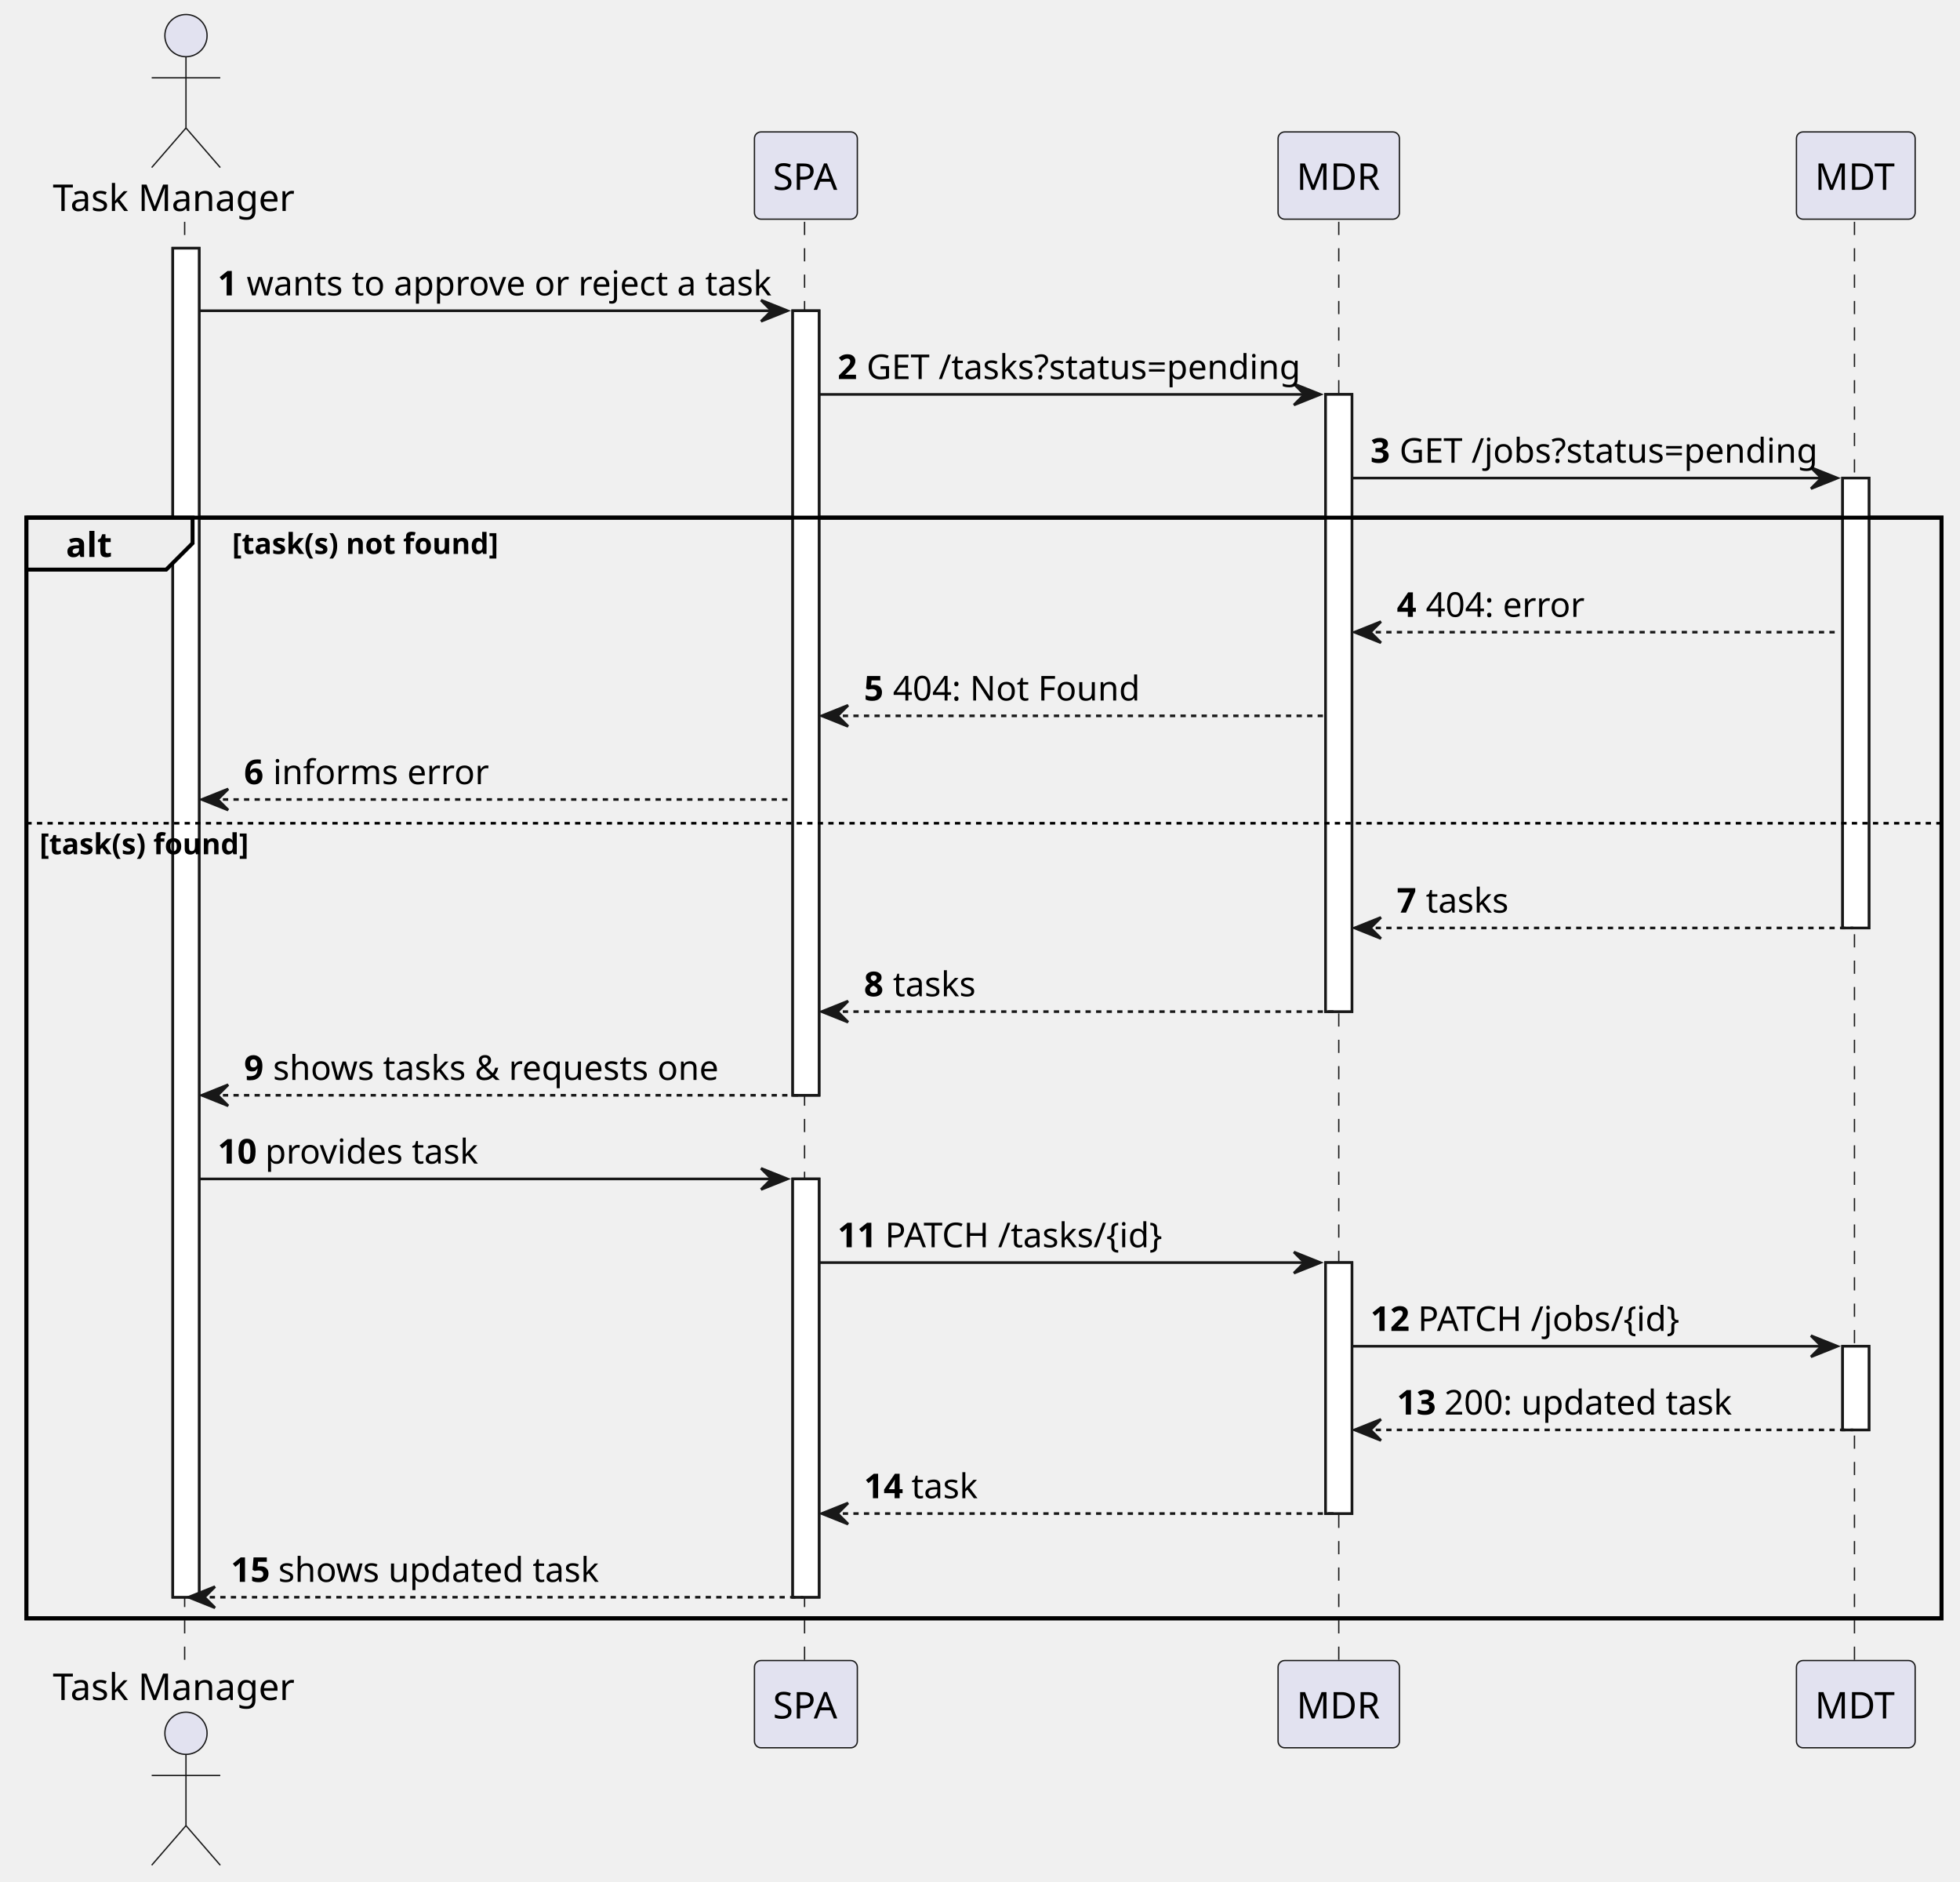
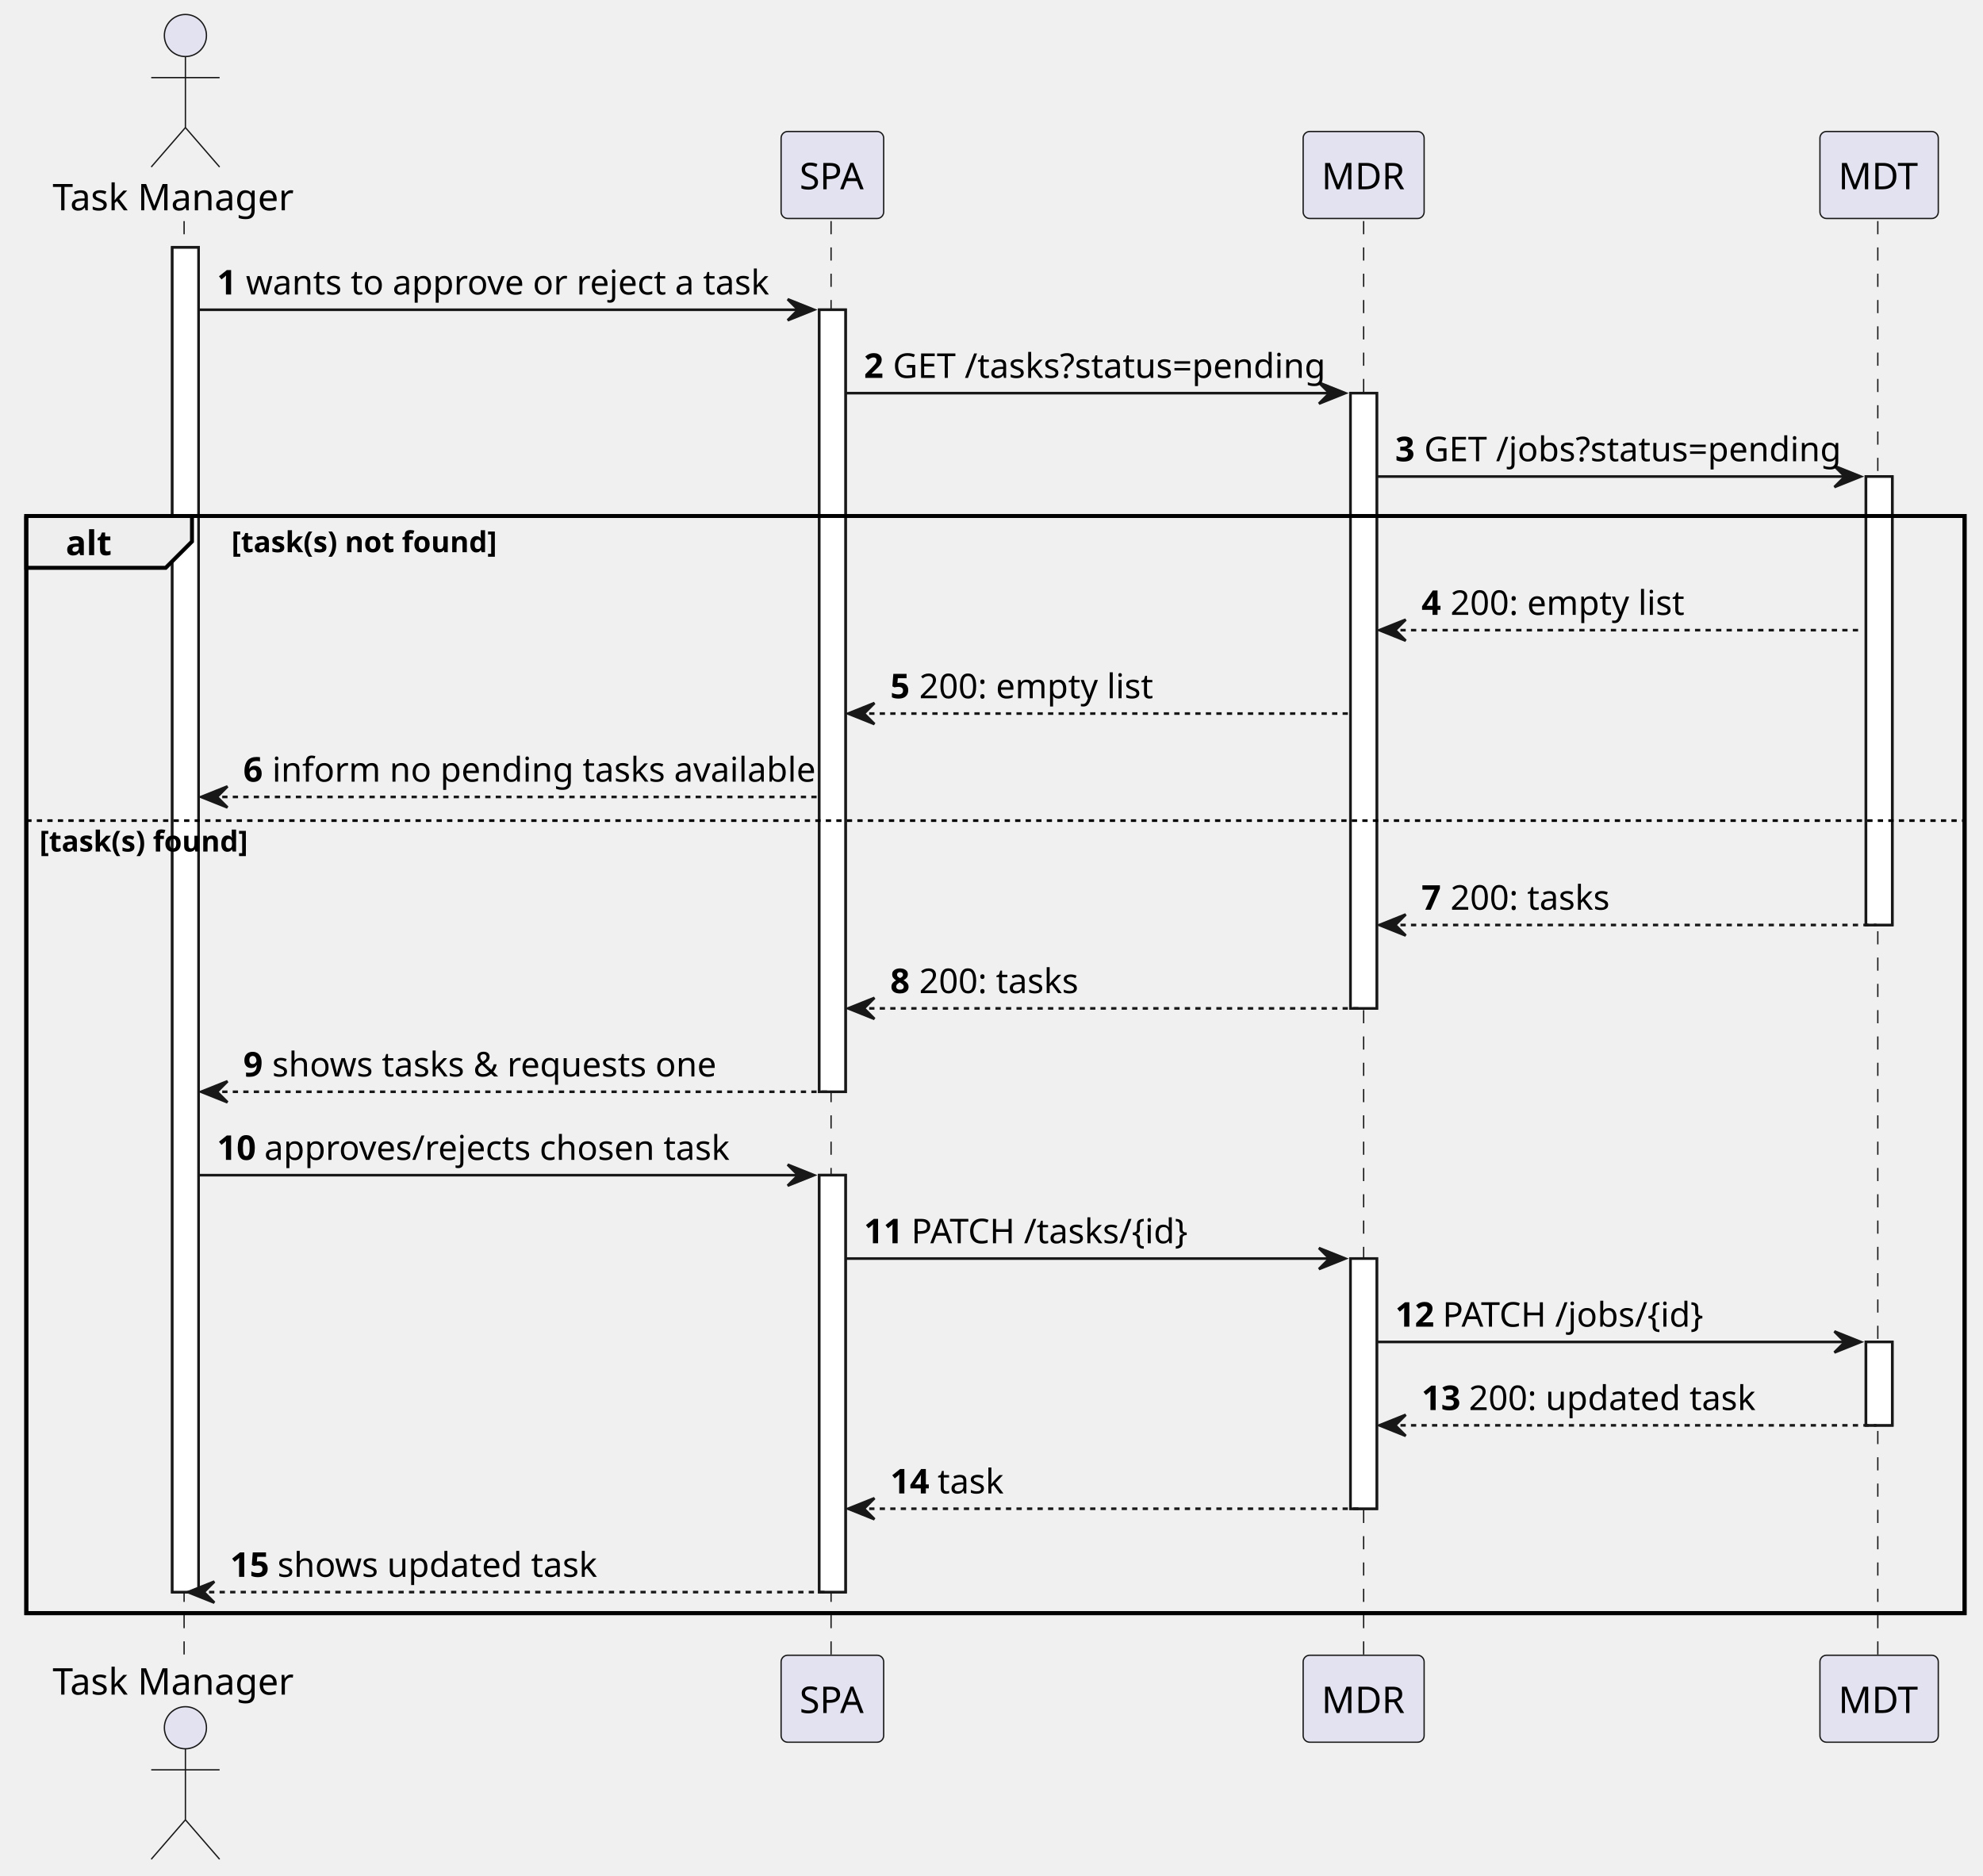
- <svg xmlns="http://www.w3.org/2000/svg" contentStyleType="text/css" height="713px" preserveAspectRatio="none" style="width:743px;height:713px;background:#FFFFFF;" version="1.1" viewBox="0 0 743 713" width="743px" zoomAndPan="magnify">
+ <svg xmlns="http://www.w3.org/2000/svg" contentStyleType="text/css" height="713px" preserveAspectRatio="none" style="width:754px;height:713px;background:#FFFFFF;" version="1.1" viewBox="0 0 754 713" width="754px" zoomAndPan="magnify">
  <defs />
  <g>
    <rect fill="#FFFFFF" height="511.278" style="stroke:#181818;stroke-width:1.0;" width="10" x="65.5" y="94.068" />
-     <rect fill="#FFFFFF" height="297.336" style="stroke:#181818;stroke-width:1.0;" width="10" x="300.5" y="117.774" />
-     <rect fill="#FFFFFF" height="158.53" style="stroke:#181818;stroke-width:1.0;" width="10" x="300.5" y="446.816" />
-     <rect fill="#FFFFFF" height="233.924" style="stroke:#181818;stroke-width:1.0;" width="10" x="502.5" y="149.48" />
-     <rect fill="#FFFFFF" height="95.118" style="stroke:#181818;stroke-width:1.0;" width="10" x="502.5" y="478.522" />
-     <rect fill="#FFFFFF" height="170.512" style="stroke:#181818;stroke-width:1.0;" width="10" x="698.5" y="181.186" />
-     <rect fill="#FFFFFF" height="31.706" style="stroke:#181818;stroke-width:1.0;" width="10" x="698.5" y="510.228" />
-     <rect fill="none" height="417.16" style="stroke:#000000;stroke-width:1.5;" width="726" x="10" y="196.186" />
+     <rect fill="#FFFFFF" height="297.336" style="stroke:#181818;stroke-width:1.0;" width="10" x="311.5" y="117.774" />
+     <rect fill="#FFFFFF" height="158.53" style="stroke:#181818;stroke-width:1.0;" width="10" x="311.5" y="446.816" />
+     <rect fill="#FFFFFF" height="233.924" style="stroke:#181818;stroke-width:1.0;" width="10" x="513.5" y="149.48" />
+     <rect fill="#FFFFFF" height="95.118" style="stroke:#181818;stroke-width:1.0;" width="10" x="513.5" y="478.522" />
+     <rect fill="#FFFFFF" height="170.512" style="stroke:#181818;stroke-width:1.0;" width="10" x="709.5" y="181.186" />
+     <rect fill="#FFFFFF" height="31.706" style="stroke:#181818;stroke-width:1.0;" width="10" x="709.5" y="510.228" />
+     <rect fill="none" height="417.16" style="stroke:#000000;stroke-width:1.5;" width="737" x="10" y="196.186" />
    <line style="stroke:#181818;stroke-width:0.5;stroke-dasharray:5.0,5.0;" x1="70" x2="70" y1="84.068" y2="630.346" />
-     <line style="stroke:#181818;stroke-width:0.5;stroke-dasharray:5.0,5.0;" x1="305" x2="305" y1="84.068" y2="630.346" />
-     <line style="stroke:#181818;stroke-width:0.5;stroke-dasharray:5.0,5.0;" x1="507.5" x2="507.5" y1="84.068" y2="630.346" />
-     <line style="stroke:#181818;stroke-width:0.5;stroke-dasharray:5.0,5.0;" x1="703" x2="703" y1="84.068" y2="630.346" />
+     <line style="stroke:#181818;stroke-width:0.5;stroke-dasharray:5.0,5.0;" x1="316" x2="316" y1="84.068" y2="630.346" />
+     <line style="stroke:#181818;stroke-width:0.5;stroke-dasharray:5.0,5.0;" x1="518.5" x2="518.5" y1="84.068" y2="630.346" />
+     <line style="stroke:#181818;stroke-width:0.5;stroke-dasharray:5.0,5.0;" x1="714" x2="714" y1="84.068" y2="630.346" />
    <text fill="#000000" font-family="sans-serif" font-size="14" lengthAdjust="spacing" textLength="95" x="20" y="79.966">Task Manager</text>
    <ellipse cx="70.5" cy="13.5" fill="#E2E2F0" rx="8" ry="8" style="stroke:#181818;stroke-width:0.5;" />
    <path d="M70.5,21.5 L70.5,48.5 M57.5,29.5 L83.5,29.5 M70.5,48.5 L57.5,63.5 M70.5,48.5 L83.5,63.5 " fill="none" style="stroke:#181818;stroke-width:0.5;" />
    <text fill="#000000" font-family="sans-serif" font-size="14" lengthAdjust="spacing" textLength="95" x="20" y="644.312">Task Manager</text>
    <ellipse cx="70.5" cy="656.914" fill="#E2E2F0" rx="8" ry="8" style="stroke:#181818;stroke-width:0.5;" />
    <path d="M70.5,664.914 L70.5,691.914 M57.5,672.914 L83.5,672.914 M70.5,691.914 L57.5,706.914 M70.5,691.914 L83.5,706.914 " fill="none" style="stroke:#181818;stroke-width:0.5;" />
-     <rect fill="#E2E2F0" height="33.068" rx="2.5" ry="2.5" style="stroke:#181818;stroke-width:0.5;" width="39" x="286" y="50" />
-     <text fill="#000000" font-family="sans-serif" font-size="14" lengthAdjust="spacing" textLength="25" x="293" y="71.966">SPA</text>
-     <rect fill="#E2E2F0" height="33.068" rx="2.5" ry="2.5" style="stroke:#181818;stroke-width:0.5;" width="39" x="286" y="629.346" />
-     <text fill="#000000" font-family="sans-serif" font-size="14" lengthAdjust="spacing" textLength="25" x="293" y="651.312">SPA</text>
-     <rect fill="#E2E2F0" height="33.068" rx="2.5" ry="2.5" style="stroke:#181818;stroke-width:0.5;" width="46" x="484.5" y="50" />
-     <text fill="#000000" font-family="sans-serif" font-size="14" lengthAdjust="spacing" textLength="32" x="491.5" y="71.966">MDR</text>
-     <rect fill="#E2E2F0" height="33.068" rx="2.5" ry="2.5" style="stroke:#181818;stroke-width:0.5;" width="46" x="484.5" y="629.346" />
-     <text fill="#000000" font-family="sans-serif" font-size="14" lengthAdjust="spacing" textLength="32" x="491.5" y="651.312">MDR</text>
-     <rect fill="#E2E2F0" height="33.068" rx="2.5" ry="2.5" style="stroke:#181818;stroke-width:0.5;" width="45" x="681" y="50" />
-     <text fill="#000000" font-family="sans-serif" font-size="14" lengthAdjust="spacing" textLength="31" x="688" y="71.966">MDT</text>
-     <rect fill="#E2E2F0" height="33.068" rx="2.5" ry="2.5" style="stroke:#181818;stroke-width:0.5;" width="45" x="681" y="629.346" />
-     <text fill="#000000" font-family="sans-serif" font-size="14" lengthAdjust="spacing" textLength="31" x="688" y="651.312">MDT</text>
+     <rect fill="#E2E2F0" height="33.068" rx="2.5" ry="2.5" style="stroke:#181818;stroke-width:0.5;" width="39" x="297" y="50" />
+     <text fill="#000000" font-family="sans-serif" font-size="14" lengthAdjust="spacing" textLength="25" x="304" y="71.966">SPA</text>
+     <rect fill="#E2E2F0" height="33.068" rx="2.5" ry="2.5" style="stroke:#181818;stroke-width:0.5;" width="39" x="297" y="629.346" />
+     <text fill="#000000" font-family="sans-serif" font-size="14" lengthAdjust="spacing" textLength="25" x="304" y="651.312">SPA</text>
+     <rect fill="#E2E2F0" height="33.068" rx="2.5" ry="2.5" style="stroke:#181818;stroke-width:0.5;" width="46" x="495.5" y="50" />
+     <text fill="#000000" font-family="sans-serif" font-size="14" lengthAdjust="spacing" textLength="32" x="502.5" y="71.966">MDR</text>
+     <rect fill="#E2E2F0" height="33.068" rx="2.5" ry="2.5" style="stroke:#181818;stroke-width:0.5;" width="46" x="495.5" y="629.346" />
+     <text fill="#000000" font-family="sans-serif" font-size="14" lengthAdjust="spacing" textLength="32" x="502.5" y="651.312">MDR</text>
+     <rect fill="#E2E2F0" height="33.068" rx="2.5" ry="2.5" style="stroke:#181818;stroke-width:0.5;" width="45" x="692" y="50" />
+     <text fill="#000000" font-family="sans-serif" font-size="14" lengthAdjust="spacing" textLength="31" x="699" y="71.966">MDT</text>
+     <rect fill="#E2E2F0" height="33.068" rx="2.5" ry="2.5" style="stroke:#181818;stroke-width:0.5;" width="45" x="692" y="629.346" />
+     <text fill="#000000" font-family="sans-serif" font-size="14" lengthAdjust="spacing" textLength="31" x="699" y="651.312">MDT</text>
    <rect fill="#FFFFFF" height="511.278" style="stroke:#181818;stroke-width:1.0;" width="10" x="65.5" y="94.068" />
-     <rect fill="#FFFFFF" height="297.336" style="stroke:#181818;stroke-width:1.0;" width="10" x="300.5" y="117.774" />
-     <rect fill="#FFFFFF" height="158.53" style="stroke:#181818;stroke-width:1.0;" width="10" x="300.5" y="446.816" />
-     <rect fill="#FFFFFF" height="233.924" style="stroke:#181818;stroke-width:1.0;" width="10" x="502.5" y="149.48" />
-     <rect fill="#FFFFFF" height="95.118" style="stroke:#181818;stroke-width:1.0;" width="10" x="502.5" y="478.522" />
-     <rect fill="#FFFFFF" height="170.512" style="stroke:#181818;stroke-width:1.0;" width="10" x="698.5" y="181.186" />
-     <rect fill="#FFFFFF" height="31.706" style="stroke:#181818;stroke-width:1.0;" width="10" x="698.5" y="510.228" />
-     <polygon fill="#181818" points="288.5,113.774,298.5,117.774,288.5,121.774,292.5,117.774" style="stroke:#181818;stroke-width:1.0;" />
-     <line style="stroke:#181818;stroke-width:1.0;" x1="75.5" x2="294.5" y1="117.774" y2="117.774" />
+     <rect fill="#FFFFFF" height="297.336" style="stroke:#181818;stroke-width:1.0;" width="10" x="311.5" y="117.774" />
+     <rect fill="#FFFFFF" height="158.53" style="stroke:#181818;stroke-width:1.0;" width="10" x="311.5" y="446.816" />
+     <rect fill="#FFFFFF" height="233.924" style="stroke:#181818;stroke-width:1.0;" width="10" x="513.5" y="149.48" />
+     <rect fill="#FFFFFF" height="95.118" style="stroke:#181818;stroke-width:1.0;" width="10" x="513.5" y="478.522" />
+     <rect fill="#FFFFFF" height="170.512" style="stroke:#181818;stroke-width:1.0;" width="10" x="709.5" y="181.186" />
+     <rect fill="#FFFFFF" height="31.706" style="stroke:#181818;stroke-width:1.0;" width="10" x="709.5" y="510.228" />
+     <polygon fill="#181818" points="299.5,113.774,309.5,117.774,299.5,121.774,303.5,117.774" style="stroke:#181818;stroke-width:1.0;" />
+     <line style="stroke:#181818;stroke-width:1.0;" x1="75.5" x2="305.5" y1="117.774" y2="117.774" />
    <text fill="#000000" font-family="sans-serif" font-size="13" font-weight="bold" lengthAdjust="spacing" textLength="7" x="82.5" y="111.965">1</text>
    <text fill="#000000" font-family="sans-serif" font-size="13" lengthAdjust="spacing" textLength="195" x="93.5" y="111.965">wants to approve or reject a task</text>
-     <polygon fill="#181818" points="490.5,145.48,500.5,149.48,490.5,153.48,494.5,149.48" style="stroke:#181818;stroke-width:1.0;" />
-     <line style="stroke:#181818;stroke-width:1.0;" x1="310.5" x2="496.5" y1="149.48" y2="149.48" />
-     <text fill="#000000" font-family="sans-serif" font-size="13" font-weight="bold" lengthAdjust="spacing" textLength="7" x="317.5" y="143.671">2</text>
-     <text fill="#000000" font-family="sans-serif" font-size="13" lengthAdjust="spacing" textLength="162" x="328.5" y="143.671">GET /tasks?status=pending</text>
-     <polygon fill="#181818" points="686.5,177.186,696.5,181.186,686.5,185.186,690.5,181.186" style="stroke:#181818;stroke-width:1.0;" />
-     <line style="stroke:#181818;stroke-width:1.0;" x1="512.5" x2="692.5" y1="181.186" y2="181.186" />
-     <text fill="#000000" font-family="sans-serif" font-size="13" font-weight="bold" lengthAdjust="spacing" textLength="7" x="519.5" y="175.377">3</text>
-     <text fill="#000000" font-family="sans-serif" font-size="13" lengthAdjust="spacing" textLength="156" x="530.5" y="175.377">GET /jobs?status=pending</text>
+     <polygon fill="#181818" points="501.5,145.48,511.5,149.48,501.5,153.48,505.5,149.48" style="stroke:#181818;stroke-width:1.0;" />
+     <line style="stroke:#181818;stroke-width:1.0;" x1="321.5" x2="507.5" y1="149.48" y2="149.48" />
+     <text fill="#000000" font-family="sans-serif" font-size="13" font-weight="bold" lengthAdjust="spacing" textLength="7" x="328.5" y="143.671">2</text>
+     <text fill="#000000" font-family="sans-serif" font-size="13" lengthAdjust="spacing" textLength="162" x="339.5" y="143.671">GET /tasks?status=pending</text>
+     <polygon fill="#181818" points="697.5,177.186,707.5,181.186,697.5,185.186,701.5,181.186" style="stroke:#181818;stroke-width:1.0;" />
+     <line style="stroke:#181818;stroke-width:1.0;" x1="523.5" x2="703.5" y1="181.186" y2="181.186" />
+     <text fill="#000000" font-family="sans-serif" font-size="13" font-weight="bold" lengthAdjust="spacing" textLength="7" x="530.5" y="175.377">3</text>
+     <text fill="#000000" font-family="sans-serif" font-size="13" lengthAdjust="spacing" textLength="156" x="541.5" y="175.377">GET /jobs?status=pending</text>
    <path d="M10,196.186 L73,196.186 L73,205.892 L63,215.892 L10,215.892 L10,196.186 " fill="#EEEEEE" style="stroke:#000000;stroke-width:1.5;" />
-     <rect fill="none" height="417.16" style="stroke:#000000;stroke-width:1.5;" width="726" x="10" y="196.186" />
+     <rect fill="none" height="417.16" style="stroke:#000000;stroke-width:1.5;" width="737" x="10" y="196.186" />
    <text fill="#000000" font-family="sans-serif" font-size="13" font-weight="bold" lengthAdjust="spacing" textLength="18" x="25" y="211.083">alt</text>
    <text fill="#000000" font-family="sans-serif" font-size="11" font-weight="bold" lengthAdjust="spacing" textLength="102" x="88" y="209.945">[task(s) not found]</text>
-     <polygon fill="#181818" points="523.5,235.598,513.5,239.598,523.5,243.598,519.5,239.598" style="stroke:#181818;stroke-width:1.0;" />
-     <line style="stroke:#181818;stroke-width:1.0;stroke-dasharray:2.0,2.0;" x1="517.5" x2="697.5" y1="239.598" y2="239.598" />
-     <text fill="#000000" font-family="sans-serif" font-size="13" font-weight="bold" lengthAdjust="spacing" textLength="7" x="529.5" y="233.789">4</text>
-     <text fill="#000000" font-family="sans-serif" font-size="13" lengthAdjust="spacing" textLength="57" x="540.5" y="233.789">404: error</text>
-     <polygon fill="#181818" points="321.5,267.304,311.5,271.304,321.5,275.304,317.5,271.304" style="stroke:#181818;stroke-width:1.0;" />
-     <line style="stroke:#181818;stroke-width:1.0;stroke-dasharray:2.0,2.0;" x1="315.5" x2="501.5" y1="271.304" y2="271.304" />
-     <text fill="#000000" font-family="sans-serif" font-size="13" font-weight="bold" lengthAdjust="spacing" textLength="7" x="327.5" y="265.495">5</text>
-     <text fill="#000000" font-family="sans-serif" font-size="13" lengthAdjust="spacing" textLength="92" x="338.5" y="265.495">404: Not Found</text>
+     <polygon fill="#181818" points="534.5,235.598,524.5,239.598,534.5,243.598,530.5,239.598" style="stroke:#181818;stroke-width:1.0;" />
+     <line style="stroke:#181818;stroke-width:1.0;stroke-dasharray:2.0,2.0;" x1="528.5" x2="708.5" y1="239.598" y2="239.598" />
+     <text fill="#000000" font-family="sans-serif" font-size="13" font-weight="bold" lengthAdjust="spacing" textLength="7" x="540.5" y="233.789">4</text>
+     <text fill="#000000" font-family="sans-serif" font-size="13" lengthAdjust="spacing" textLength="86" x="551.5" y="233.789">200: empty list</text>
+     <polygon fill="#181818" points="332.5,267.304,322.5,271.304,332.5,275.304,328.5,271.304" style="stroke:#181818;stroke-width:1.0;" />
+     <line style="stroke:#181818;stroke-width:1.0;stroke-dasharray:2.0,2.0;" x1="326.5" x2="512.5" y1="271.304" y2="271.304" />
+     <text fill="#000000" font-family="sans-serif" font-size="13" font-weight="bold" lengthAdjust="spacing" textLength="7" x="338.5" y="265.495">5</text>
+     <text fill="#000000" font-family="sans-serif" font-size="13" lengthAdjust="spacing" textLength="86" x="349.5" y="265.495">200: empty list</text>
    <polygon fill="#181818" points="86.5,299.01,76.5,303.01,86.5,307.01,82.5,303.01" style="stroke:#181818;stroke-width:1.0;" />
-     <line style="stroke:#181818;stroke-width:1.0;stroke-dasharray:2.0,2.0;" x1="80.5" x2="299.5" y1="303.01" y2="303.01" />
+     <line style="stroke:#181818;stroke-width:1.0;stroke-dasharray:2.0,2.0;" x1="80.5" x2="310.5" y1="303.01" y2="303.01" />
    <text fill="#000000" font-family="sans-serif" font-size="13" font-weight="bold" lengthAdjust="spacing" textLength="7" x="92.5" y="297.201">6</text>
-     <text fill="#000000" font-family="sans-serif" font-size="13" lengthAdjust="spacing" textLength="79" x="103.5" y="297.201">informs error</text>
-     <line style="stroke:#000000;stroke-width:1.0;stroke-dasharray:2.0,2.0;" x1="10" x2="736" y1="312.01" y2="312.01" />
+     <text fill="#000000" font-family="sans-serif" font-size="13" lengthAdjust="spacing" textLength="201" x="103.5" y="297.201">inform no pending tasks available</text>
+     <line style="stroke:#000000;stroke-width:1.0;stroke-dasharray:2.0,2.0;" x1="10" x2="747" y1="312.01" y2="312.01" />
    <text fill="#000000" font-family="sans-serif" font-size="11" font-weight="bold" lengthAdjust="spacing" textLength="80" x="15" y="323.769">[task(s) found]</text>
-     <polygon fill="#181818" points="523.5,347.698,513.5,351.698,523.5,355.698,519.5,351.698" style="stroke:#181818;stroke-width:1.0;" />
-     <line style="stroke:#181818;stroke-width:1.0;stroke-dasharray:2.0,2.0;" x1="517.5" x2="702.5" y1="351.698" y2="351.698" />
-     <text fill="#000000" font-family="sans-serif" font-size="13" font-weight="bold" lengthAdjust="spacing" textLength="7" x="529.5" y="345.889">7</text>
-     <text fill="#000000" font-family="sans-serif" font-size="13" lengthAdjust="spacing" textLength="31" x="540.5" y="345.889">tasks</text>
-     <polygon fill="#181818" points="321.5,379.404,311.5,383.404,321.5,387.404,317.5,383.404" style="stroke:#181818;stroke-width:1.0;" />
-     <line style="stroke:#181818;stroke-width:1.0;stroke-dasharray:2.0,2.0;" x1="315.5" x2="506.5" y1="383.404" y2="383.404" />
-     <text fill="#000000" font-family="sans-serif" font-size="13" font-weight="bold" lengthAdjust="spacing" textLength="7" x="327.5" y="377.595">8</text>
-     <text fill="#000000" font-family="sans-serif" font-size="13" lengthAdjust="spacing" textLength="31" x="338.5" y="377.595">tasks</text>
+     <polygon fill="#181818" points="534.5,347.698,524.5,351.698,534.5,355.698,530.5,351.698" style="stroke:#181818;stroke-width:1.0;" />
+     <line style="stroke:#181818;stroke-width:1.0;stroke-dasharray:2.0,2.0;" x1="528.5" x2="713.5" y1="351.698" y2="351.698" />
+     <text fill="#000000" font-family="sans-serif" font-size="13" font-weight="bold" lengthAdjust="spacing" textLength="7" x="540.5" y="345.889">7</text>
+     <text fill="#000000" font-family="sans-serif" font-size="13" lengthAdjust="spacing" textLength="58" x="551.5" y="345.889">200: tasks</text>
+     <polygon fill="#181818" points="332.5,379.404,322.5,383.404,332.5,387.404,328.5,383.404" style="stroke:#181818;stroke-width:1.0;" />
+     <line style="stroke:#181818;stroke-width:1.0;stroke-dasharray:2.0,2.0;" x1="326.5" x2="517.5" y1="383.404" y2="383.404" />
+     <text fill="#000000" font-family="sans-serif" font-size="13" font-weight="bold" lengthAdjust="spacing" textLength="7" x="338.5" y="377.595">8</text>
+     <text fill="#000000" font-family="sans-serif" font-size="13" lengthAdjust="spacing" textLength="58" x="349.5" y="377.595">200: tasks</text>
    <polygon fill="#181818" points="86.5,411.11,76.5,415.11,86.5,419.11,82.5,415.11" style="stroke:#181818;stroke-width:1.0;" />
-     <line style="stroke:#181818;stroke-width:1.0;stroke-dasharray:2.0,2.0;" x1="80.5" x2="304.5" y1="415.11" y2="415.11" />
+     <line style="stroke:#181818;stroke-width:1.0;stroke-dasharray:2.0,2.0;" x1="80.5" x2="315.5" y1="415.11" y2="415.11" />
    <text fill="#000000" font-family="sans-serif" font-size="13" font-weight="bold" lengthAdjust="spacing" textLength="7" x="92.5" y="409.301">9</text>
    <text fill="#000000" font-family="sans-serif" font-size="13" lengthAdjust="spacing" textLength="166" x="103.5" y="409.301">shows tasks &amp; requests one</text>
-     <polygon fill="#181818" points="288.5,442.816,298.5,446.816,288.5,450.816,292.5,446.816" style="stroke:#181818;stroke-width:1.0;" />
-     <line style="stroke:#181818;stroke-width:1.0;" x1="75.5" x2="294.5" y1="446.816" y2="446.816" />
+     <polygon fill="#181818" points="299.5,442.816,309.5,446.816,299.5,450.816,303.5,446.816" style="stroke:#181818;stroke-width:1.0;" />
+     <line style="stroke:#181818;stroke-width:1.0;" x1="75.5" x2="305.5" y1="446.816" y2="446.816" />
    <text fill="#000000" font-family="sans-serif" font-size="13" font-weight="bold" lengthAdjust="spacing" textLength="14" x="82.5" y="441.007">10</text>
-     <text fill="#000000" font-family="sans-serif" font-size="13" lengthAdjust="spacing" textLength="80" x="100.5" y="441.007">provides task</text>
-     <polygon fill="#181818" points="490.5,474.522,500.5,478.522,490.5,482.522,494.5,478.522" style="stroke:#181818;stroke-width:1.0;" />
-     <line style="stroke:#181818;stroke-width:1.0;" x1="310.5" x2="496.5" y1="478.522" y2="478.522" />
-     <text fill="#000000" font-family="sans-serif" font-size="13" font-weight="bold" lengthAdjust="spacing" textLength="14" x="317.5" y="472.713">11</text>
-     <text fill="#000000" font-family="sans-serif" font-size="13" lengthAdjust="spacing" textLength="106" x="335.5" y="472.713">PATCH /tasks/{id}</text>
-     <polygon fill="#181818" points="686.5,506.228,696.5,510.228,686.5,514.228,690.5,510.228" style="stroke:#181818;stroke-width:1.0;" />
-     <line style="stroke:#181818;stroke-width:1.0;" x1="512.5" x2="692.5" y1="510.228" y2="510.228" />
-     <text fill="#000000" font-family="sans-serif" font-size="13" font-weight="bold" lengthAdjust="spacing" textLength="14" x="519.5" y="504.419">12</text>
-     <text fill="#000000" font-family="sans-serif" font-size="13" lengthAdjust="spacing" textLength="100" x="537.5" y="504.419">PATCH /jobs/{id}</text>
-     <polygon fill="#181818" points="523.5,537.934,513.5,541.934,523.5,545.934,519.5,541.934" style="stroke:#181818;stroke-width:1.0;" />
-     <line style="stroke:#181818;stroke-width:1.0;stroke-dasharray:2.0,2.0;" x1="517.5" x2="702.5" y1="541.934" y2="541.934" />
-     <text fill="#000000" font-family="sans-serif" font-size="13" font-weight="bold" lengthAdjust="spacing" textLength="14" x="529.5" y="536.125">13</text>
-     <text fill="#000000" font-family="sans-serif" font-size="13" lengthAdjust="spacing" textLength="106" x="547.5" y="536.125">200: updated task</text>
-     <polygon fill="#181818" points="321.5,569.64,311.5,573.64,321.5,577.64,317.5,573.64" style="stroke:#181818;stroke-width:1.0;" />
-     <line style="stroke:#181818;stroke-width:1.0;stroke-dasharray:2.0,2.0;" x1="315.5" x2="506.5" y1="573.64" y2="573.64" />
-     <text fill="#000000" font-family="sans-serif" font-size="13" font-weight="bold" lengthAdjust="spacing" textLength="14" x="327.5" y="567.831">14</text>
-     <text fill="#000000" font-family="sans-serif" font-size="13" lengthAdjust="spacing" textLength="25" x="345.5" y="567.831">task</text>
+     <text fill="#000000" font-family="sans-serif" font-size="13" lengthAdjust="spacing" textLength="174" x="100.5" y="441.007">approves/rejects chosen task</text>
+     <polygon fill="#181818" points="501.5,474.522,511.5,478.522,501.5,482.522,505.5,478.522" style="stroke:#181818;stroke-width:1.0;" />
+     <line style="stroke:#181818;stroke-width:1.0;" x1="321.5" x2="507.5" y1="478.522" y2="478.522" />
+     <text fill="#000000" font-family="sans-serif" font-size="13" font-weight="bold" lengthAdjust="spacing" textLength="14" x="328.5" y="472.713">11</text>
+     <text fill="#000000" font-family="sans-serif" font-size="13" lengthAdjust="spacing" textLength="106" x="346.5" y="472.713">PATCH /tasks/{id}</text>
+     <polygon fill="#181818" points="697.5,506.228,707.5,510.228,697.5,514.228,701.5,510.228" style="stroke:#181818;stroke-width:1.0;" />
+     <line style="stroke:#181818;stroke-width:1.0;" x1="523.5" x2="703.5" y1="510.228" y2="510.228" />
+     <text fill="#000000" font-family="sans-serif" font-size="13" font-weight="bold" lengthAdjust="spacing" textLength="14" x="530.5" y="504.419">12</text>
+     <text fill="#000000" font-family="sans-serif" font-size="13" lengthAdjust="spacing" textLength="100" x="548.5" y="504.419">PATCH /jobs/{id}</text>
+     <polygon fill="#181818" points="534.5,537.934,524.5,541.934,534.5,545.934,530.5,541.934" style="stroke:#181818;stroke-width:1.0;" />
+     <line style="stroke:#181818;stroke-width:1.0;stroke-dasharray:2.0,2.0;" x1="528.5" x2="713.5" y1="541.934" y2="541.934" />
+     <text fill="#000000" font-family="sans-serif" font-size="13" font-weight="bold" lengthAdjust="spacing" textLength="14" x="540.5" y="536.125">13</text>
+     <text fill="#000000" font-family="sans-serif" font-size="13" lengthAdjust="spacing" textLength="106" x="558.5" y="536.125">200: updated task</text>
+     <polygon fill="#181818" points="332.5,569.64,322.5,573.64,332.5,577.64,328.5,573.64" style="stroke:#181818;stroke-width:1.0;" />
+     <line style="stroke:#181818;stroke-width:1.0;stroke-dasharray:2.0,2.0;" x1="326.5" x2="517.5" y1="573.64" y2="573.64" />
+     <text fill="#000000" font-family="sans-serif" font-size="13" font-weight="bold" lengthAdjust="spacing" textLength="14" x="338.5" y="567.831">14</text>
+     <text fill="#000000" font-family="sans-serif" font-size="13" lengthAdjust="spacing" textLength="25" x="356.5" y="567.831">task</text>
    <polygon fill="#181818" points="81.5,601.346,71.5,605.346,81.5,609.346,77.5,605.346" style="stroke:#181818;stroke-width:1.0;" />
-     <line style="stroke:#181818;stroke-width:1.0;stroke-dasharray:2.0,2.0;" x1="75.5" x2="304.5" y1="605.346" y2="605.346" />
+     <line style="stroke:#181818;stroke-width:1.0;stroke-dasharray:2.0,2.0;" x1="75.5" x2="315.5" y1="605.346" y2="605.346" />
    <text fill="#000000" font-family="sans-serif" font-size="13" font-weight="bold" lengthAdjust="spacing" textLength="14" x="87.5" y="599.537">15</text>
    <text fill="#000000" font-family="sans-serif" font-size="13" lengthAdjust="spacing" textLength="120" x="105.5" y="599.537">shows updated task</text>
  </g>
</svg>
